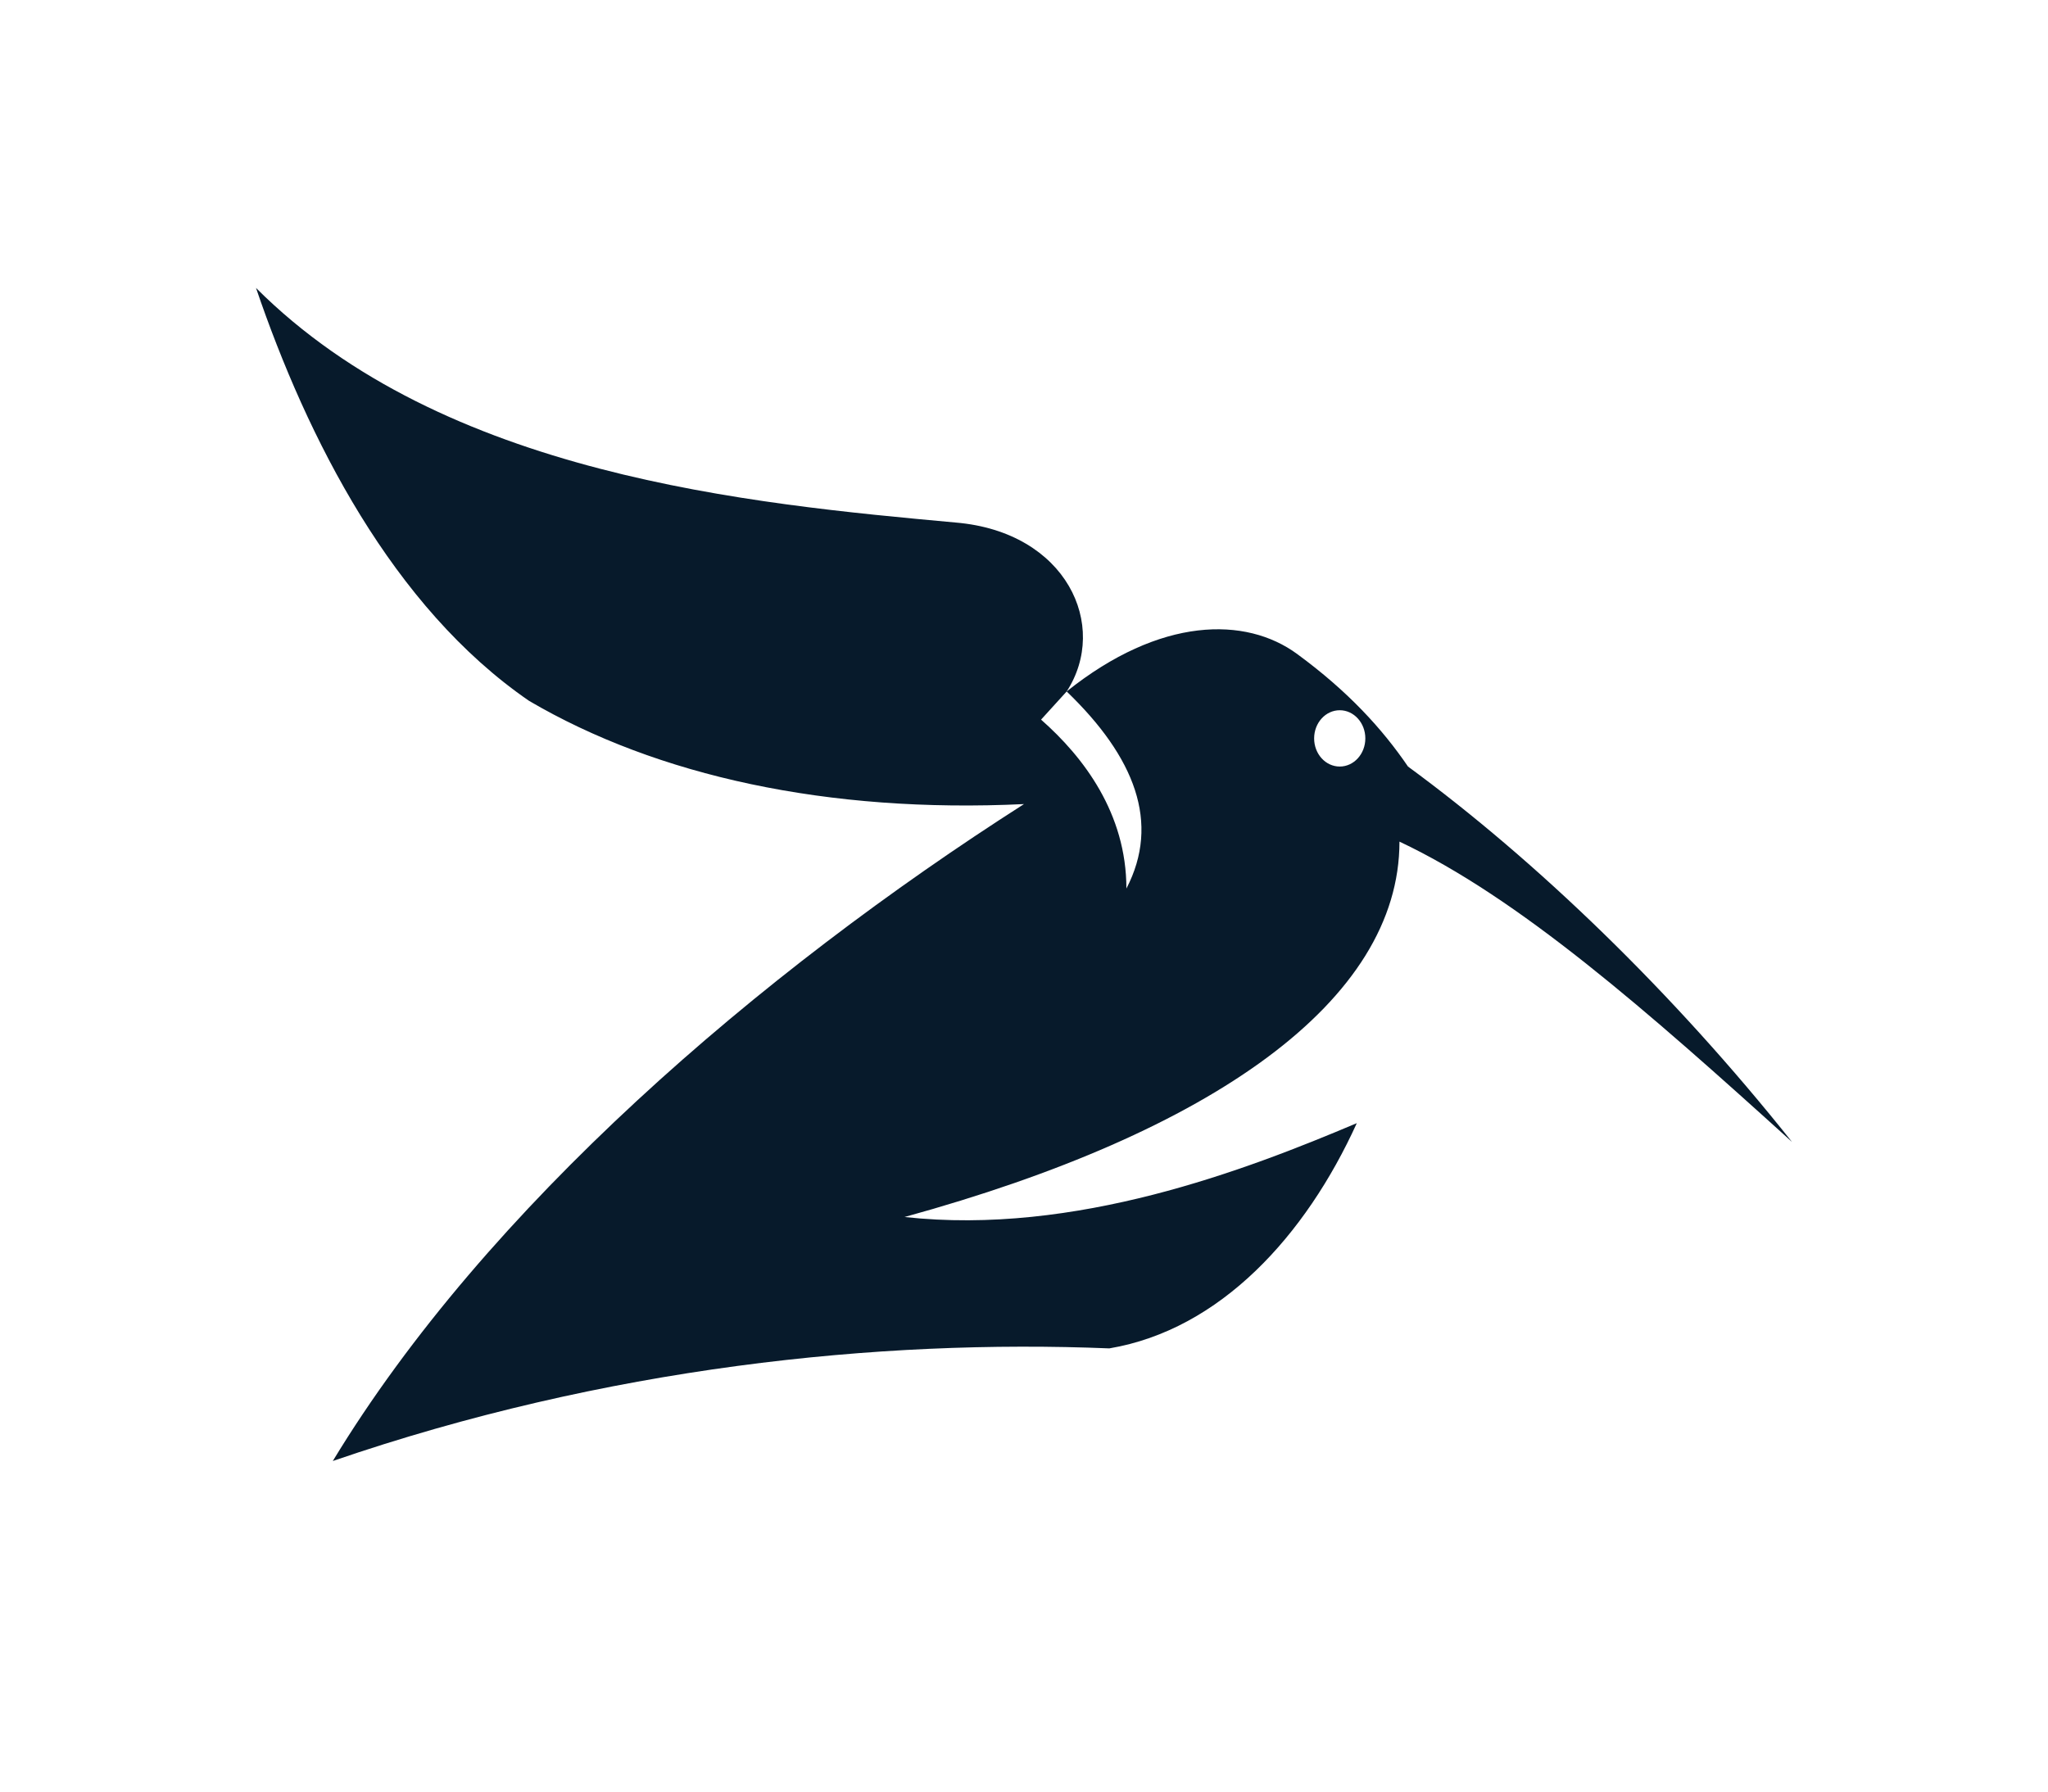
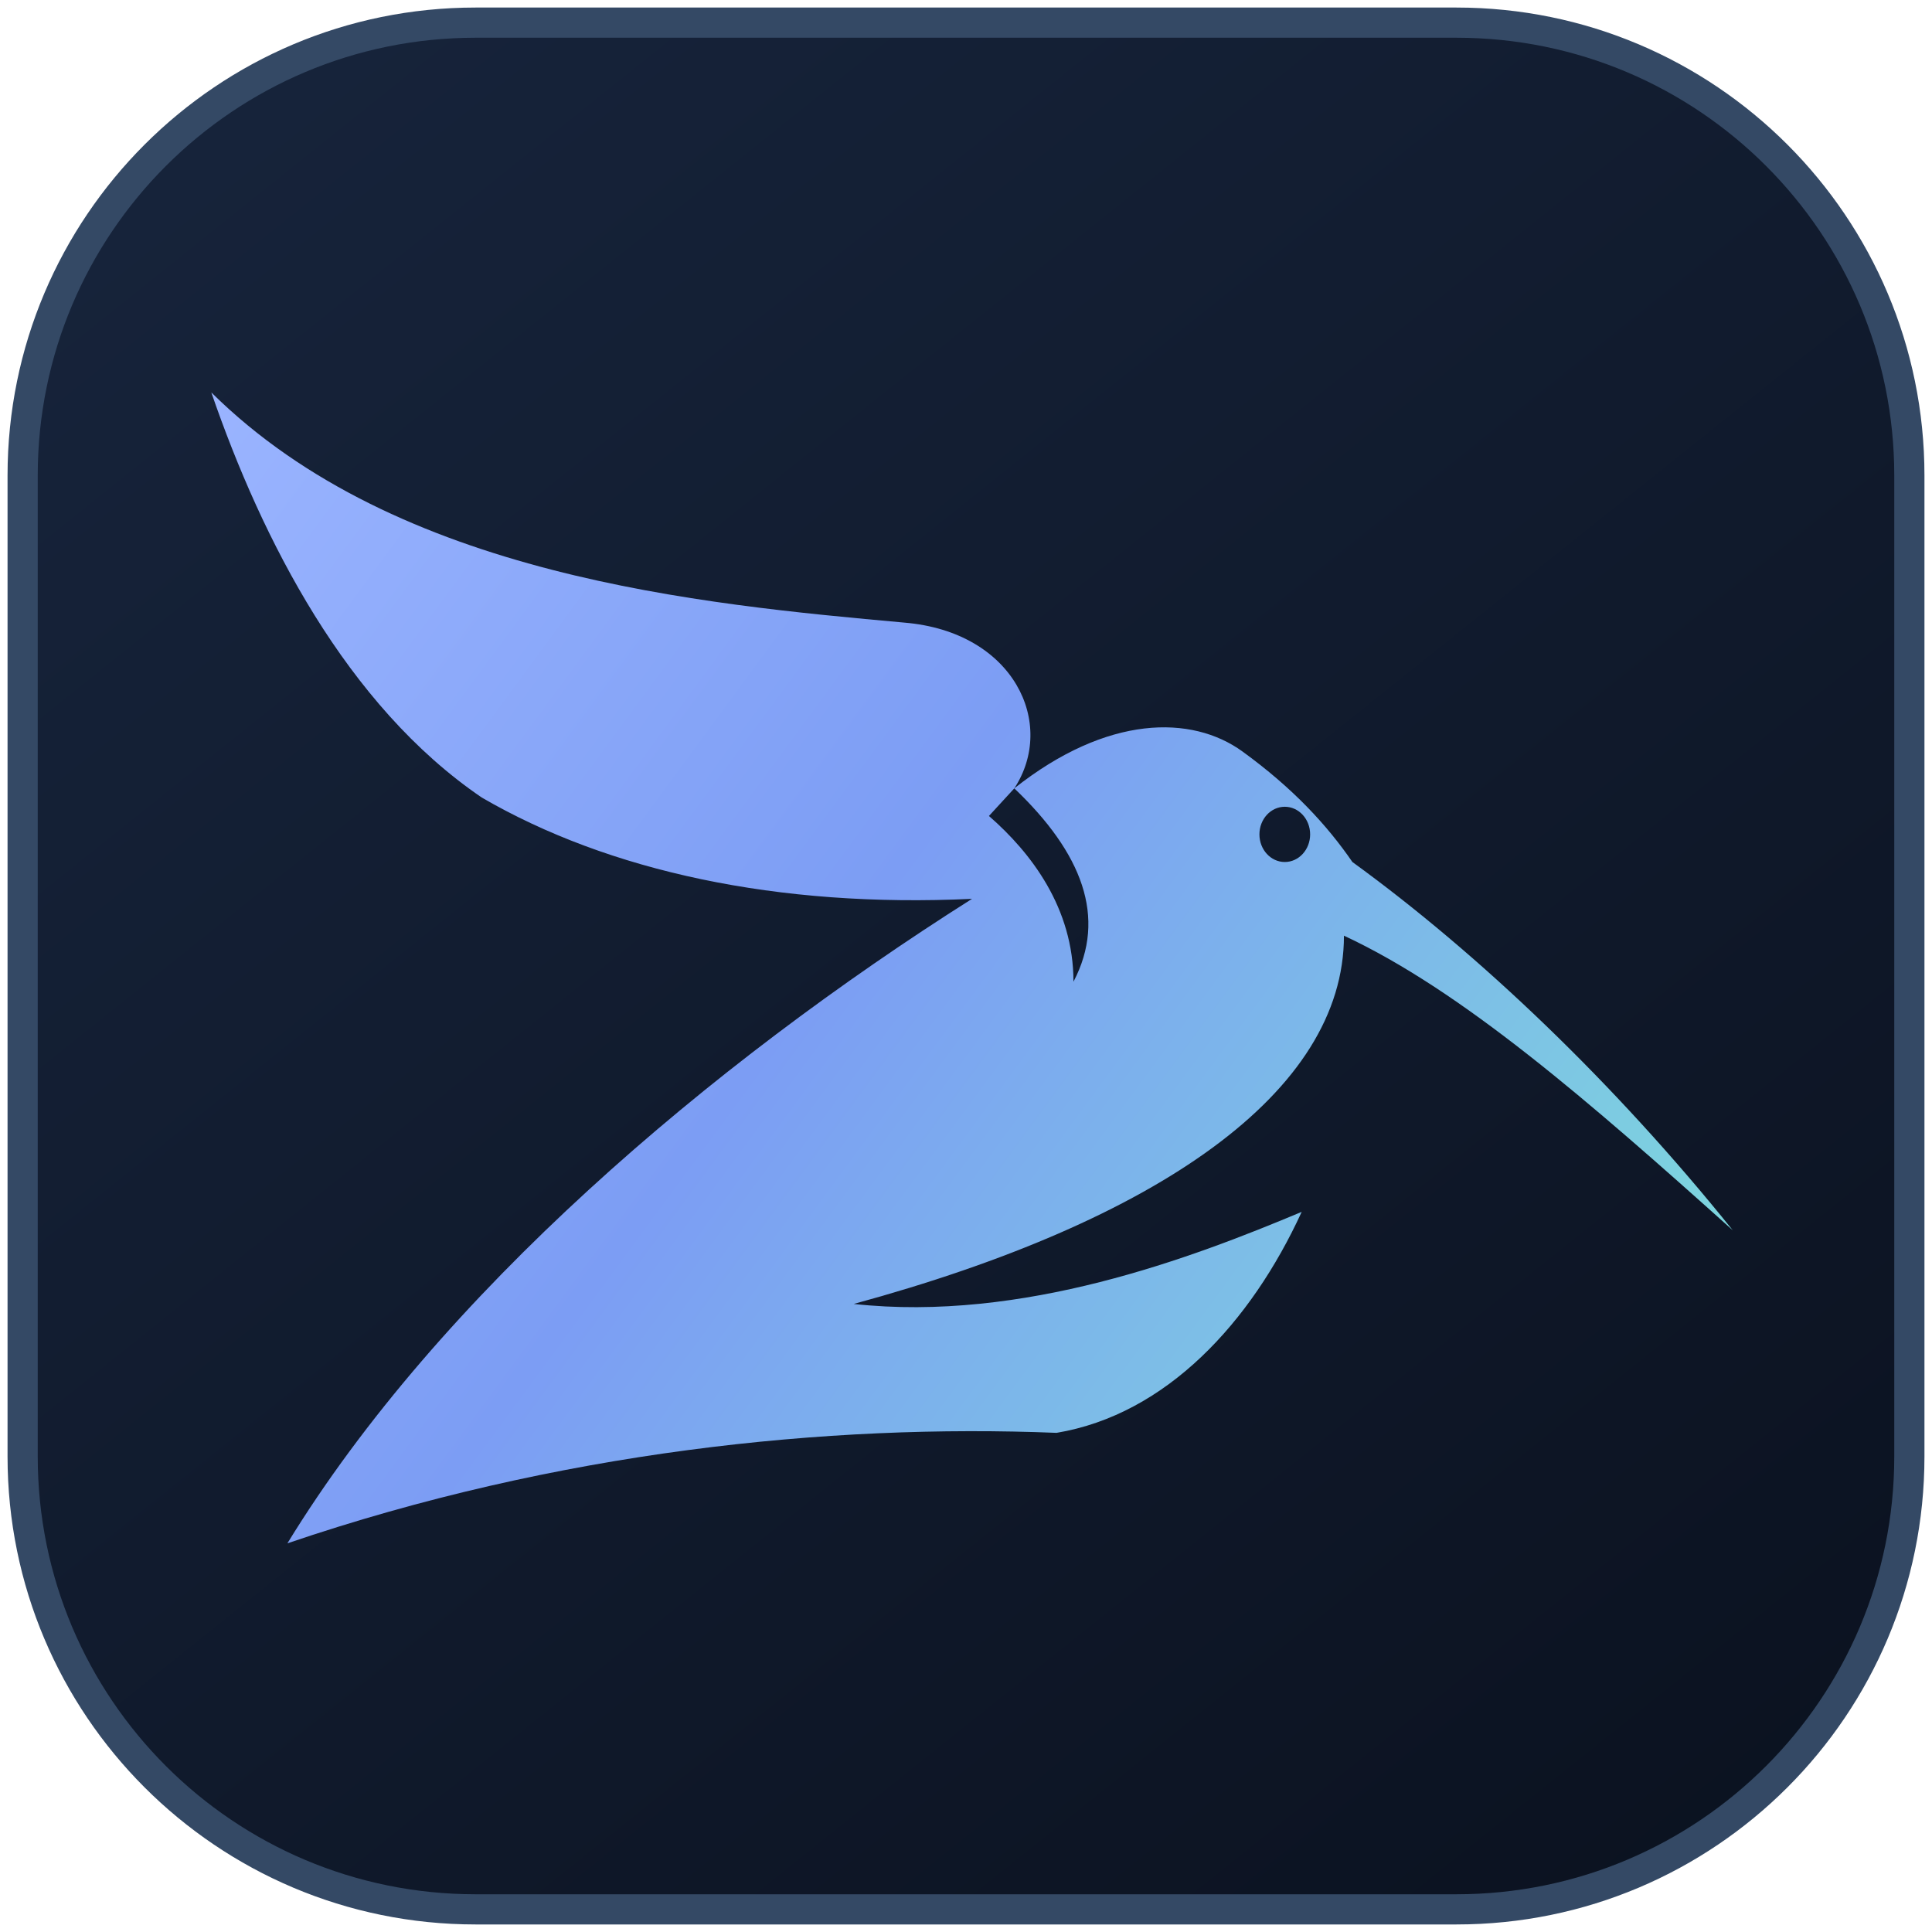
- <svg xmlns="http://www.w3.org/2000/svg" width="240" height="210" viewBox="0 0 240 210">
-   <g transform="translate(-52.0 -44.0) scale(1.0)">
-     <g transform="translate(0 -14.65) scale(1 1.1)">
-       <path fill="#071A2B" fill-rule="evenodd" d="M82 84 C104 104 140 107 164 109 C177 110 182 120 177 127 C188 119 198 119 204 123 C210 127 214 131 217 135 C232 145 248 159 262 175 C245 161 230 149 216 143 C216 160 194 174 158 183 C178 185 198 178 211 173 C205 185 195 195 182 197 C155 196 123 199 91 209 C109 182 141 157 172 139 C149 140 129 136 114 128 C98 118 88 100 82 84 Z M177 127 C185 134 188 141 184 148 C184 140 179 134 174 130 Z M212 132 A3 3 0 1 0 206 132 A3 3 0 1 0 212 132 Z" />
-     </g>
+ <svg xmlns="http://www.w3.org/2000/svg" width="128" height="128" viewBox="0 0 128 128" role="img" aria-label="迅奇 Zipkiwi">
+   <defs>
+     <linearGradient id="zk-icon-base" x1="16" y1="8" x2="112" y2="128" gradientUnits="userSpaceOnUse">
+       <stop stop-color="#16233A" />
+       <stop offset="1" stop-color="#0B1220" />
+     </linearGradient>
+     <linearGradient id="zk-icon-bird" x1="82" y1="84" x2="238" y2="209" gradientUnits="userSpaceOnUse">
+       <stop stop-color="#9AB4FF" />
+       <stop offset=".48" stop-color="#7C9DF4" />
+       <stop offset="1" stop-color="#7DD7DD" />
+     </linearGradient>
+   </defs>
+   <rect x="1.5" y="1.5" width="125" height="125" rx="30" fill="url(#zk-icon-base)" stroke="#344965" stroke-width="2" />
+   <g transform="translate(14 26) scale(.56 .61) translate(-82 -84)">
+     <path fill="url(#zk-icon-bird)" fill-rule="evenodd" d="M82 84 C104 104 140 107 164 109 C177 110 182 120 177 127 C188 119 198 119 204 123 C210 127 214 131 217 135 C232 145 248 159 262 175 C245 161 230 149 216 143 C216 160 194 174 158 183 C178 185 198 178 211 173 C205 185 195 195 182 197 C155 196 123 199 91 209 C109 182 141 157 172 139 C149 140 129 136 114 128 C98 118 88 100 82 84 Z M177 127 C185 134 188 141 184 148 C184 140 179 134 174 130 Z M212 132 A3 3 0 1 0 206 132 A3 3 0 1 0 212 132 Z" />
  </g>
</svg>
